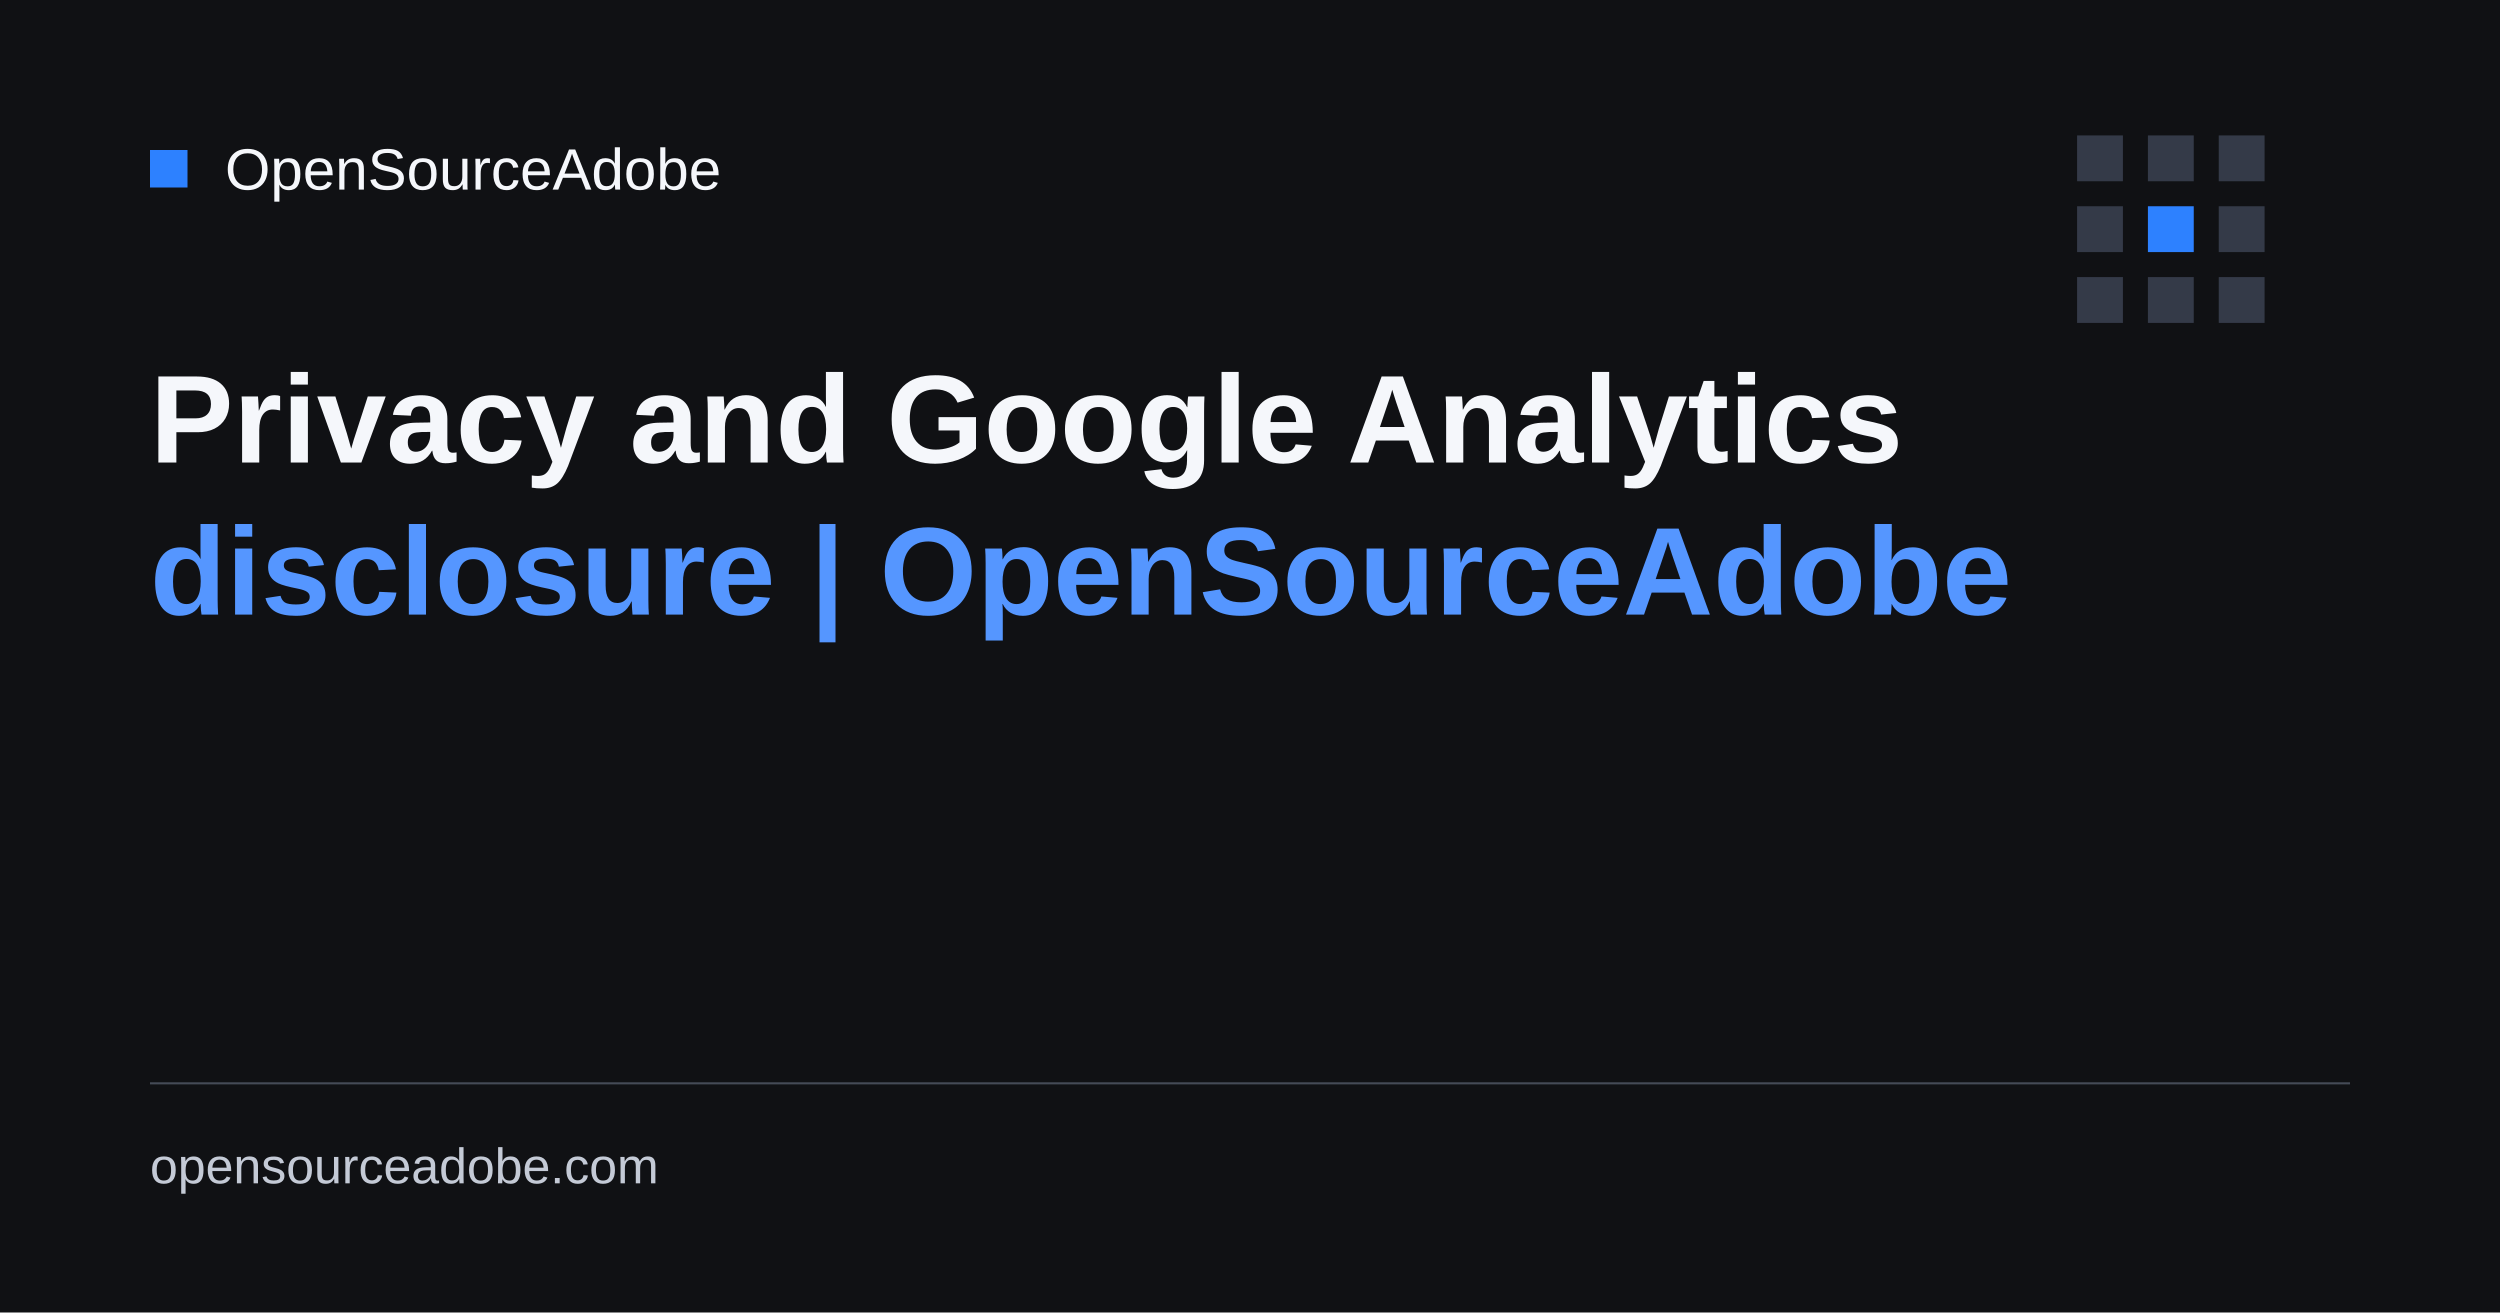
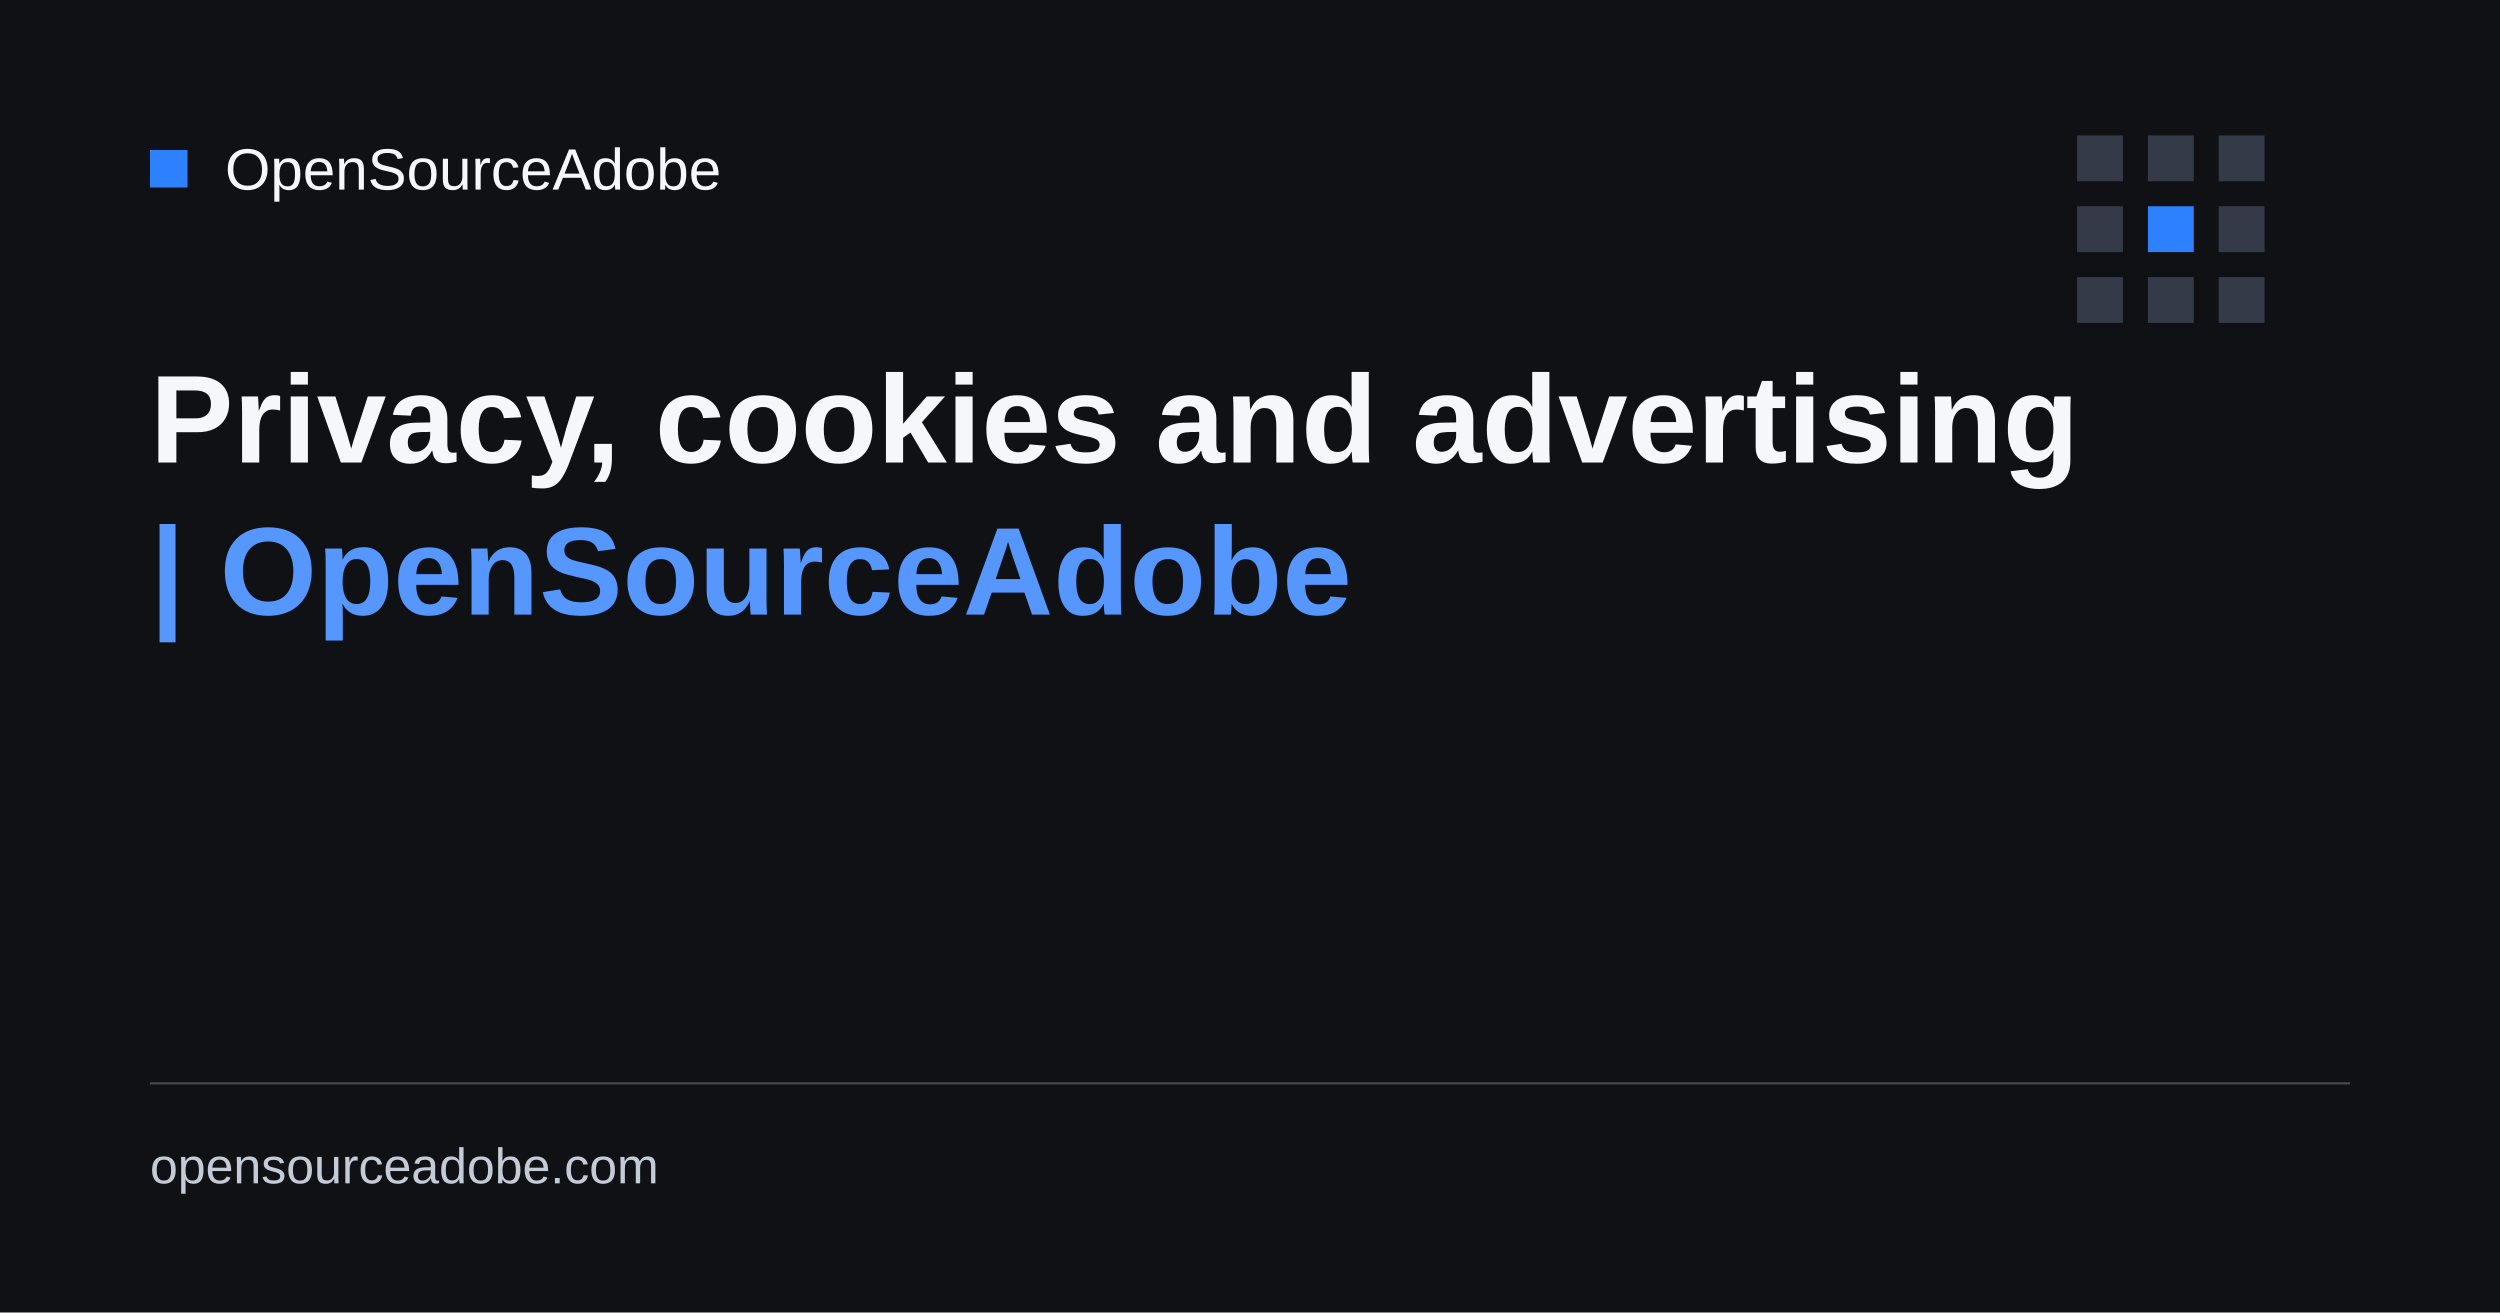
- <svg xmlns="http://www.w3.org/2000/svg" width="1200" height="630" viewBox="0 0 1200 630" role="img" aria-label="Privacy and Google Analytics disclosure | OpenSourceAdobe">
+ <svg xmlns="http://www.w3.org/2000/svg" width="1200" height="630" viewBox="0 0 1200 630" role="img" aria-label="Privacy, cookies and advertising | OpenSourceAdobe">
  <rect width="1200" height="630" fill="#101114" />
  <rect x="72" y="72" width="18" height="18" fill="#2d81ff" />
  <text x="108" y="91" fill="#f5f7fb" font-family="Arial,sans-serif" font-size="28">OpenSourceAdobe</text>
  <rect x="997" y="65" width="22" height="22" fill="#343a48" />
  <rect x="1031" y="65" width="22" height="22" fill="#343a48" />
  <rect x="1065" y="65" width="22" height="22" fill="#343a48" />
  <rect x="997" y="99" width="22" height="22" fill="#343a48" />
  <rect x="1031" y="99" width="22" height="22" fill="#2d81ff" />
  <rect x="1065" y="99" width="22" height="22" fill="#343a48" />
  <rect x="997" y="133" width="22" height="22" fill="#343a48" />
  <rect x="1031" y="133" width="22" height="22" fill="#343a48" />
  <rect x="1065" y="133" width="22" height="22" fill="#343a48" />
-   <text x="72" y="222" fill="#f5f7fb" font-family="Arial,sans-serif" font-size="60" font-weight="700">Privacy and Google Analytics</text>
-   <text x="72" y="295" fill="#5596ff" font-family="Arial,sans-serif" font-size="60" font-weight="700">disclosure | OpenSourceAdobe</text>
+   <text x="72" y="222" fill="#f5f7fb" font-family="Arial,sans-serif" font-size="60" font-weight="700">Privacy, cookies and advertising</text>
+   <text x="72" y="295" fill="#5596ff" font-family="Arial,sans-serif" font-size="60" font-weight="700">| OpenSourceAdobe</text>
  <path d="M72 520h1056" stroke="#454b57" />
  <text x="72" y="568" fill="#c4cad6" font-family="Arial,sans-serif" font-size="24">opensourceadobe.com</text>
</svg>
